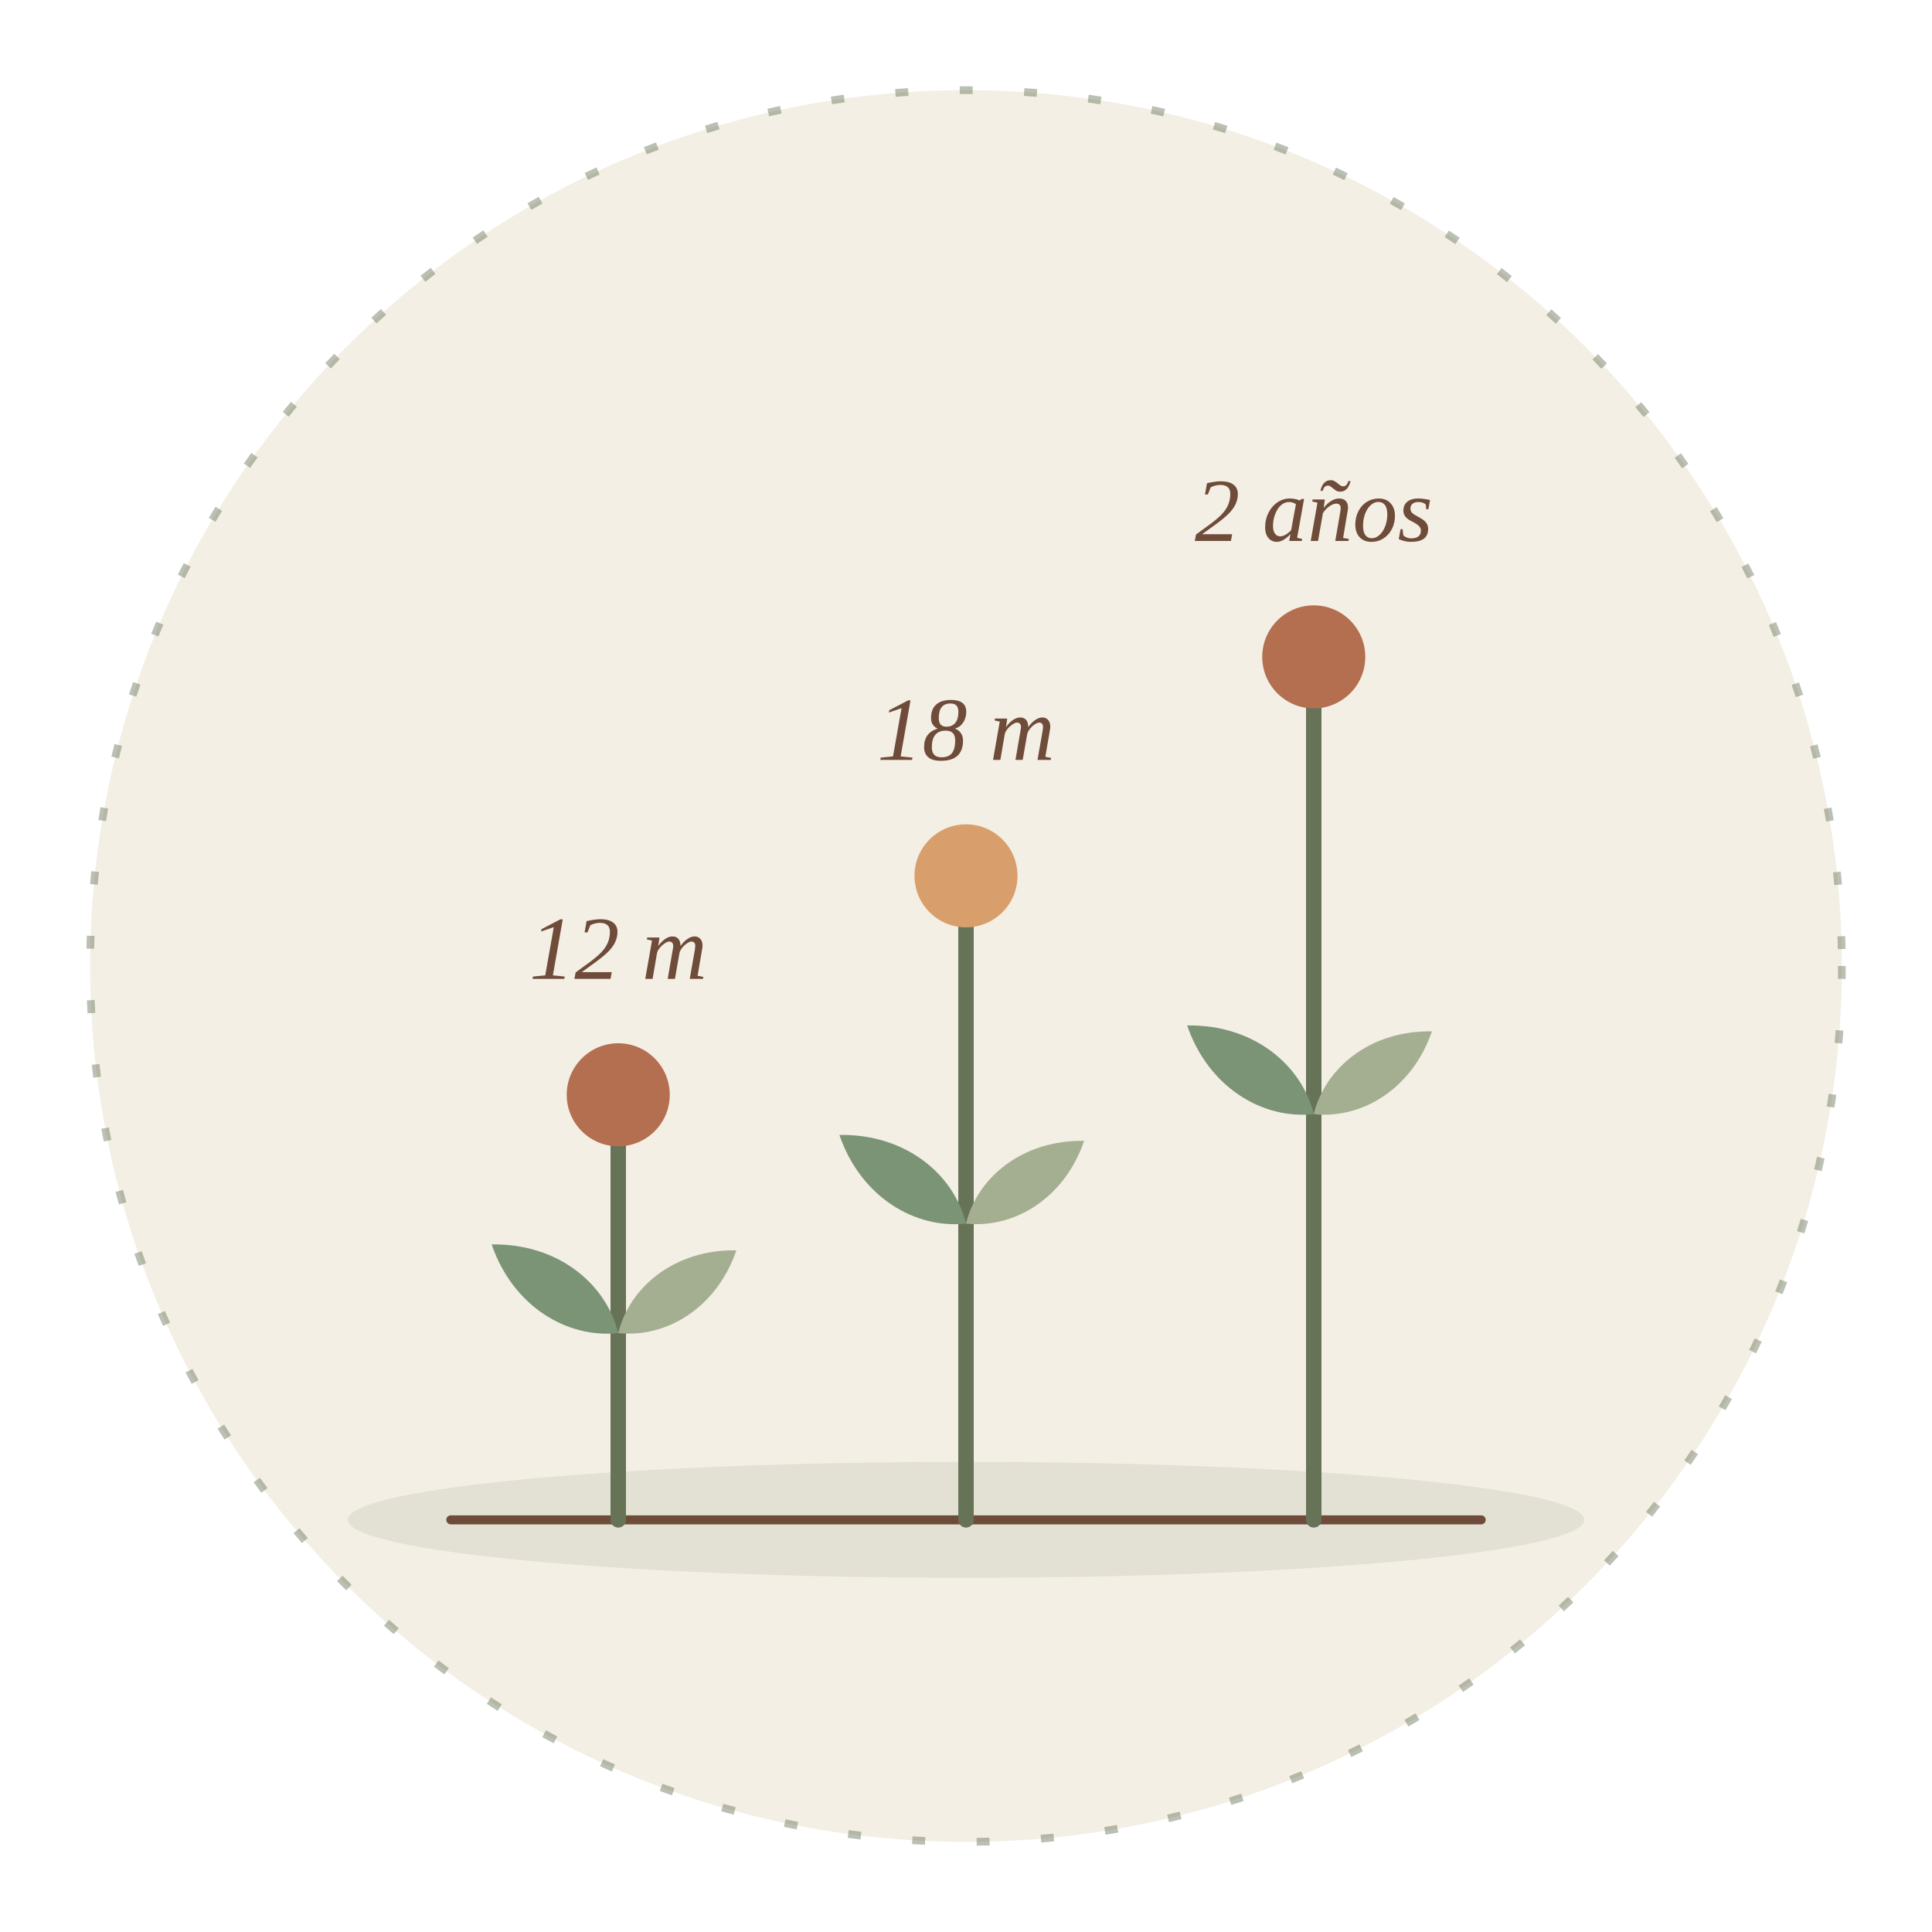
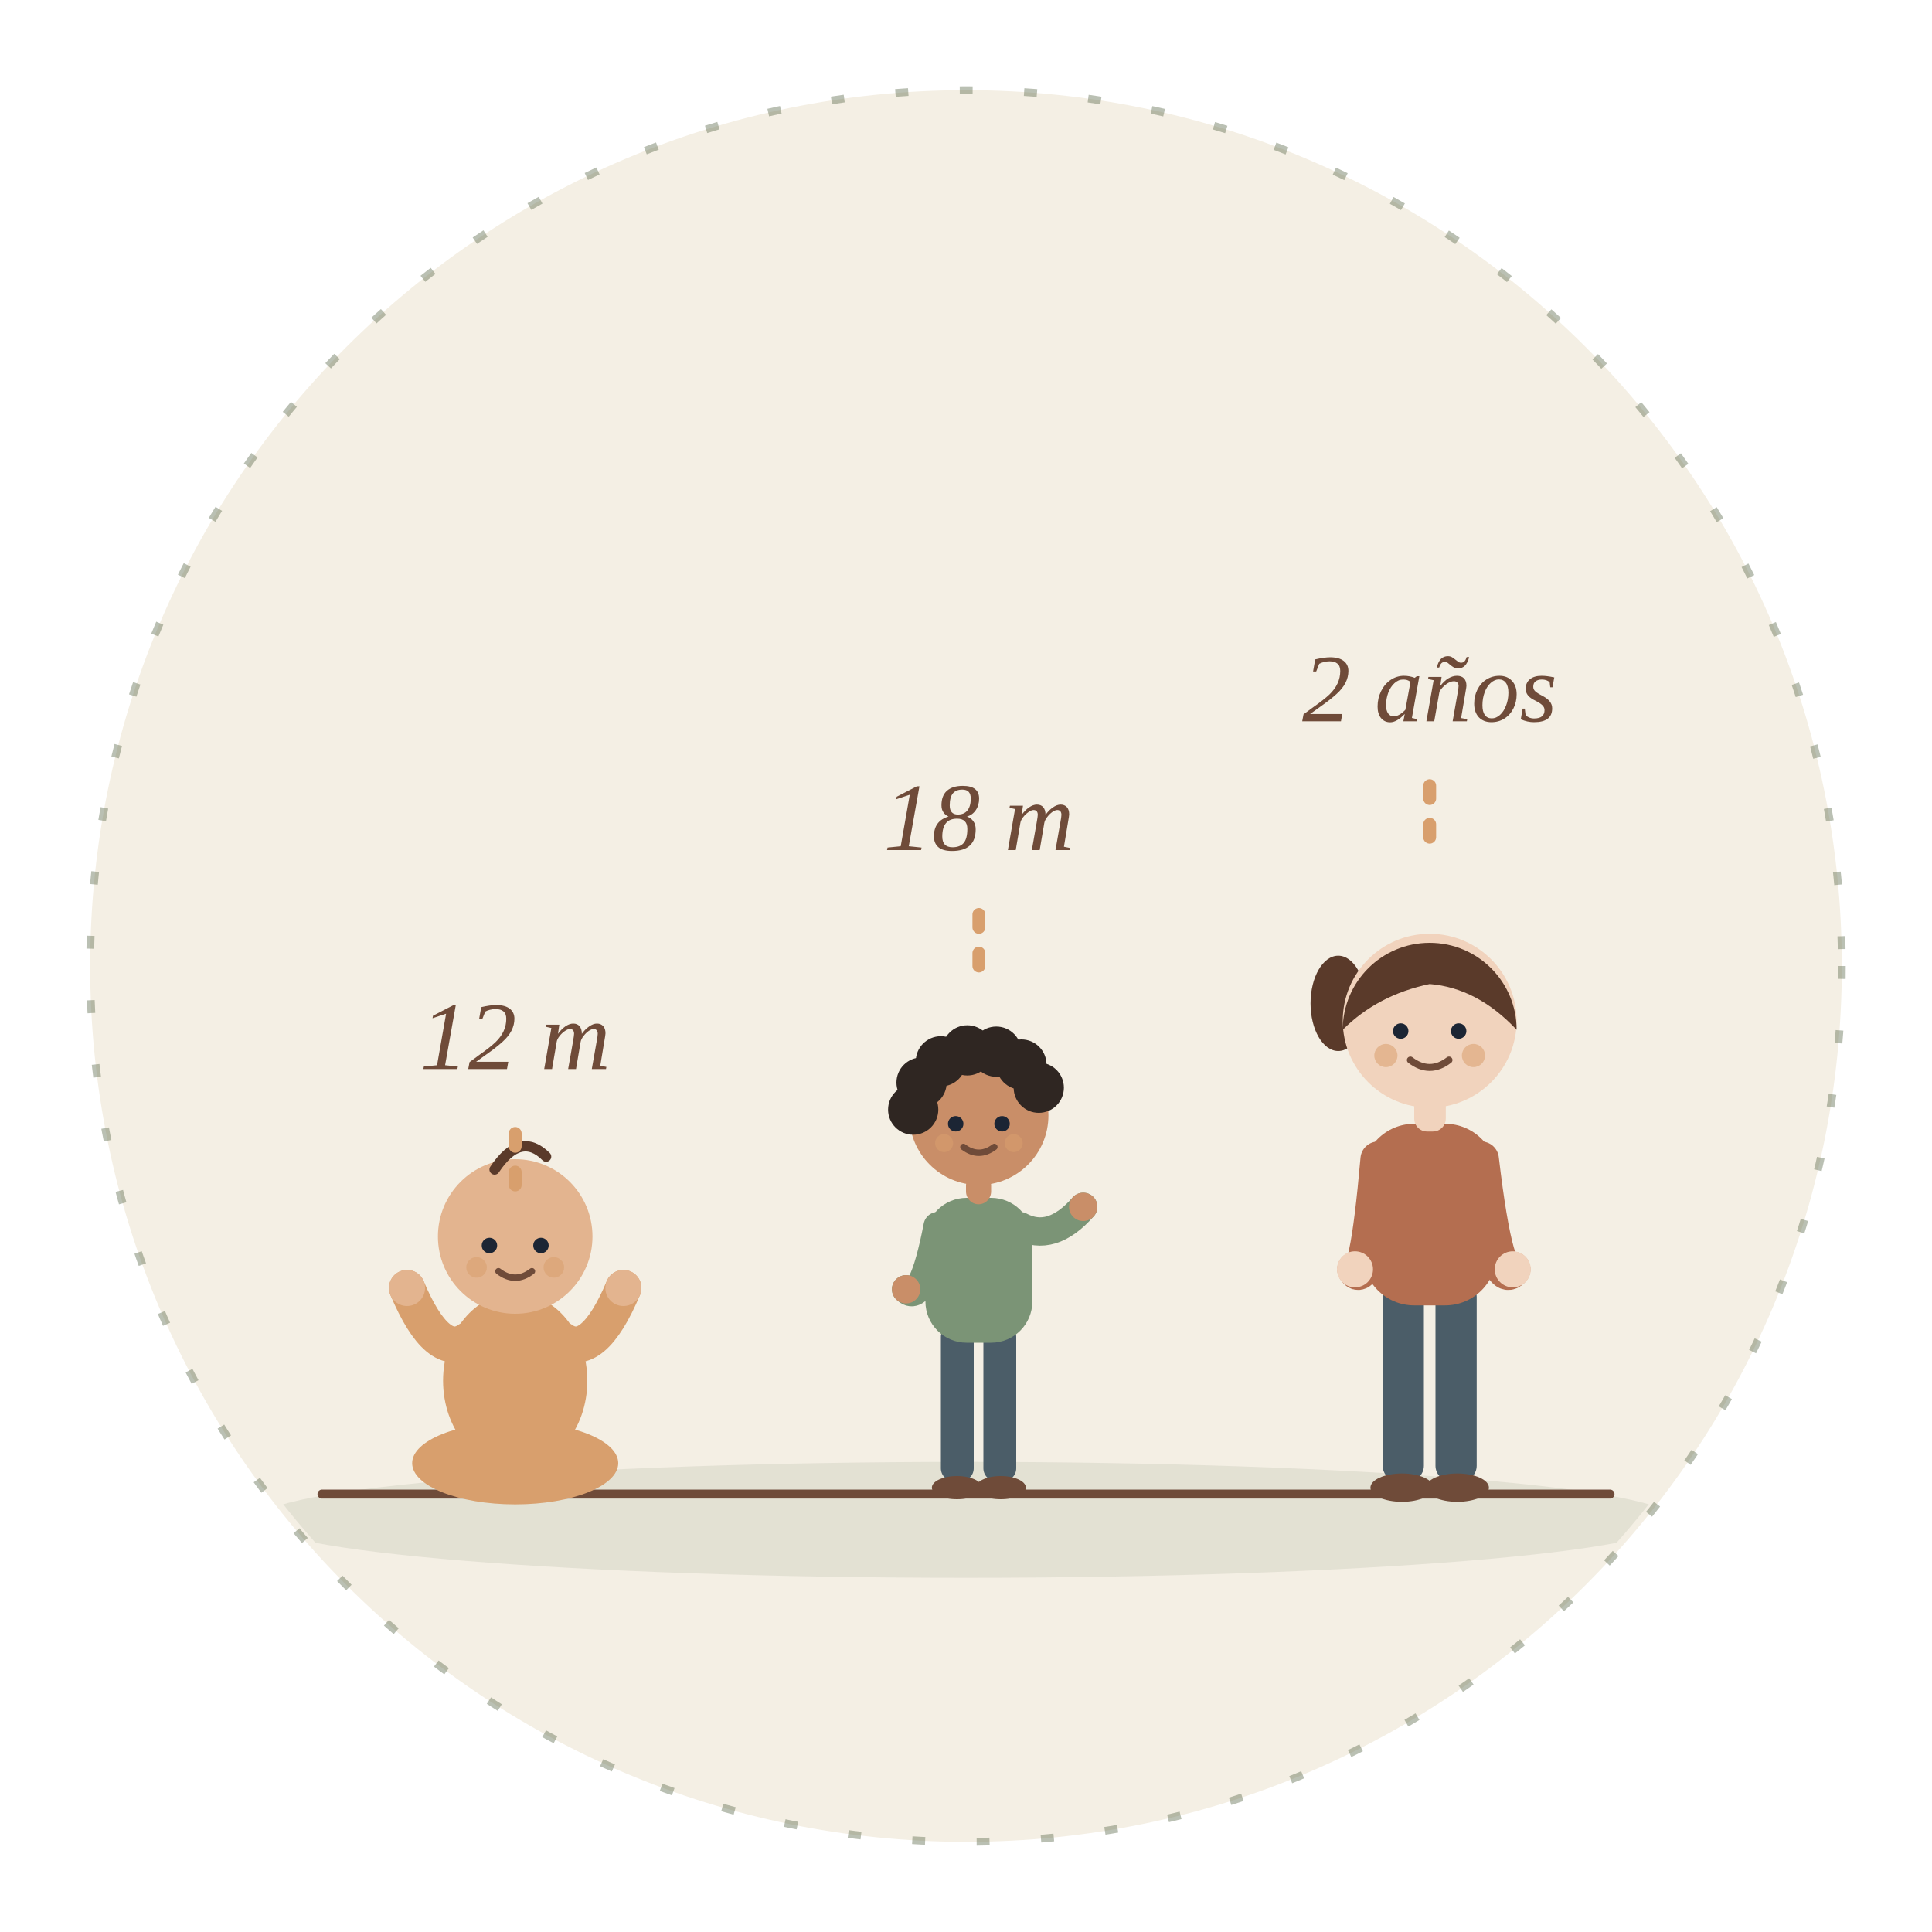
- <svg xmlns="http://www.w3.org/2000/svg" viewBox="0 0 300 300" width="300" height="300" role="img" aria-label="Tres tallos que crecen a distintas alturas, marcados 12 meses, 18 meses y 2 años">
+ <svg xmlns="http://www.w3.org/2000/svg" viewBox="0 0 300 300" width="300" height="300" role="img" aria-label="Un bebé, un niño pequeño y un niño, con las edades de referencia: 12 meses, 18 meses y 2 años">
  <circle cx="150" cy="150" r="136" fill="#f4efe4" />
  <circle cx="150" cy="150" r="136" fill="none" stroke="#677357" stroke-width="1.2" stroke-dasharray="2 8" opacity=".45" />
  <clipPath id="disco">
    <circle cx="150" cy="150" r="135" />
  </clipPath>
  <g clip-path="url(#disco)">
-     <ellipse cx="150" cy="236" rx="96" ry="9" fill="#677357" opacity=".12" />
-     <path d="M70 236 H230" stroke="#6f4b39" stroke-width="1.4" fill="none" stroke-linecap="round" stroke-linejoin="round" />
-     <path d="M96 236 V178" stroke="#677357" stroke-width="2.4" fill="none" stroke-linecap="round" stroke-linejoin="round" />
-     <path d="M0 0 C7 -8 8 -21 0 -32 C-8 -21 -7 -8 0 0 Z" transform="translate(96.0 207.0) rotate(-55) scale(0.75)" fill="#7b9476" opacity="1.0" />
-     <path d="M0 0 C7 -8 8 -21 0 -32 C-8 -21 -7 -8 0 0 Z" transform="translate(96.0 207.0) rotate(55) scale(0.7)" fill="#a4af91" opacity="1.0" />
-     <circle cx="96.0" cy="170.0" r="8" fill="#b46e50" opacity="1.0" />
-     <text x="96" y="152" text-anchor="middle" font-family="Georgia, 'Times New Roman', serif" font-size="14" font-style="italic" fill="#6f4b39">12 m</text>
-     <path d="M150 236 V144" stroke="#677357" stroke-width="2.4" fill="none" stroke-linecap="round" stroke-linejoin="round" />
-     <path d="M0 0 C7 -8 8 -21 0 -32 C-8 -21 -7 -8 0 0 Z" transform="translate(150.0 190.0) rotate(-55) scale(0.75)" fill="#7b9476" opacity="1.0" />
-     <path d="M0 0 C7 -8 8 -21 0 -32 C-8 -21 -7 -8 0 0 Z" transform="translate(150.0 190.0) rotate(55) scale(0.7)" fill="#a4af91" opacity="1.0" />
-     <circle cx="150.0" cy="136.0" r="8" fill="#d89f6d" opacity="1.0" />
-     <text x="150" y="118" text-anchor="middle" font-family="Georgia, 'Times New Roman', serif" font-size="14" font-style="italic" fill="#6f4b39">18 m</text>
-     <path d="M204 236 V110" stroke="#677357" stroke-width="2.4" fill="none" stroke-linecap="round" stroke-linejoin="round" />
-     <path d="M0 0 C7 -8 8 -21 0 -32 C-8 -21 -7 -8 0 0 Z" transform="translate(204.0 173.0) rotate(-55) scale(0.75)" fill="#7b9476" opacity="1.0" />
-     <path d="M0 0 C7 -8 8 -21 0 -32 C-8 -21 -7 -8 0 0 Z" transform="translate(204.0 173.0) rotate(55) scale(0.7)" fill="#a4af91" opacity="1.0" />
-     <circle cx="204.0" cy="102.0" r="8" fill="#b46e50" opacity="1.0" />
-     <text x="204" y="84" text-anchor="middle" font-family="Georgia, 'Times New Roman', serif" font-size="14" font-style="italic" fill="#6f4b39">2 años</text>
+     <ellipse cx="150" cy="236" rx="110" ry="9" fill="#677357" opacity=".12" />
+     <path d="M50 232 H250" stroke="#6f4b39" stroke-width="1.4" fill="none" stroke-linecap="round" stroke-linejoin="round" />
+     <ellipse cx="80.0" cy="227.2" rx="16.0" ry="6.4" fill="#d89f6d" />
+     <ellipse cx="80.0" cy="214.4" rx="11.2" ry="13.6" fill="#d89f6d" />
+     <circle cx="80.0" cy="192.0" r="12.0" fill="#e3b48f" opacity="1.0" />
+     <circle cx="76.0" cy="193.4" r="1.2" fill="#1c2534" opacity="1.0" />
+     <circle cx="84.0" cy="193.4" r="1.2" fill="#1c2534" opacity="1.0" />
+     <path d="M77.4 197.4 Q80.0 199.4 82.6 197.4" stroke="#6f4b39" stroke-width="1" fill="none" stroke-linecap="round" stroke-linejoin="round" />
+     <circle cx="74.0" cy="196.8" r="1.6" fill="#d89f6d" opacity="0.55" />
+     <circle cx="86.0" cy="196.8" r="1.6" fill="#d89f6d" opacity="0.55" />
+     <path d="M76.8 181.6 q4 -6 8 -2" stroke="#5a3a2a" stroke-width="1.6" fill="none" stroke-linecap="round" stroke-linejoin="round" />
+     <path d="M72.8 208.0 Q68.0 211.4 63.2 200.0" stroke="#d89f6d" stroke-width="5.6" fill="none" stroke-linecap="round" />
+     <circle cx="63.2" cy="200.0" r="2.8" fill="#e3b48f" opacity="1.0" />
+     <path d="M87.2 208.0 Q92.0 211.4 96.8 200.0" stroke="#d89f6d" stroke-width="5.6" fill="none" stroke-linecap="round" />
+     <circle cx="96.8" cy="200.0" r="2.8" fill="#e3b48f" opacity="1.0" />
+     <rect x="146.1" y="205.6" width="5.1" height="24.4" rx="2.0" fill="#4b5d68" />
+     <rect x="152.7" y="205.6" width="5.1" height="24.4" rx="2.0" fill="#4b5d68" />
+     <ellipse cx="148.6" cy="231.0" rx="3.9" ry="1.8" fill="#6f4b39" />
+     <ellipse cx="155.4" cy="231.0" rx="3.9" ry="1.8" fill="#6f4b39" />
+     <rect x="143.7" y="186.0" width="16.6" height="22.5" rx="6.4" fill="#7b9476" />
+     <rect x="150.0" y="182.1" width="3.9" height="4.9" rx="2.0" fill="#c98e68" />
+     <circle cx="152.0" cy="173.2" r="10.8" fill="#c98e68" opacity="1.0" />
+     <circle cx="141.8" cy="172.3" r="3.9" fill="#2f2622" opacity="1.0" />
+     <circle cx="143.1" cy="168.1" r="3.9" fill="#2f2622" opacity="1.0" />
+     <circle cx="146.1" cy="164.8" r="3.9" fill="#2f2622" opacity="1.0" />
+     <circle cx="150.2" cy="163.1" r="3.9" fill="#2f2622" opacity="1.0" />
+     <circle cx="154.7" cy="163.3" r="3.9" fill="#2f2622" opacity="1.0" />
+     <circle cx="158.6" cy="165.3" r="3.9" fill="#2f2622" opacity="1.0" />
+     <circle cx="161.3" cy="168.9" r="3.9" fill="#2f2622" opacity="1.0" />
+     <circle cx="148.4" cy="174.5" r="1.2" fill="#1c2534" opacity="1.0" />
+     <circle cx="155.6" cy="174.5" r="1.2" fill="#1c2534" opacity="1.0" />
+     <path d="M149.6 178.1 Q152.0 179.9 154.4 178.1" stroke="#6f4b39" stroke-width="1" fill="none" stroke-linecap="round" stroke-linejoin="round" />
+     <circle cx="146.6" cy="177.5" r="1.4" fill="#d89f6d" opacity="0.55" />
+     <circle cx="157.4" cy="177.5" r="1.4" fill="#d89f6d" opacity="0.55" />
+     <path d="M145.6 190.4 Q143.2 202.8 140.7 200.2" stroke="#7b9476" stroke-width="4.4" fill="none" stroke-linecap="round" />
+     <circle cx="140.7" cy="200.2" r="2.2" fill="#c98e68" opacity="1.0" />
+     <path d="M158.4 190.4 Q163.3 193.0 168.2 187.4" stroke="#7b9476" stroke-width="4.4" fill="none" stroke-linecap="round" />
+     <circle cx="168.2" cy="187.4" r="2.2" fill="#c98e68" opacity="1.0" />
+     <ellipse cx="207.8" cy="155.8" rx="4.3" ry="7.4" fill="#5a3a2a" />
+     <rect x="214.7" y="199.0" width="6.4" height="31.0" rx="2.4" fill="#4b5d68" />
+     <rect x="222.9" y="199.0" width="6.4" height="31.0" rx="2.4" fill="#4b5d68" />
+     <ellipse cx="217.7" cy="231.0" rx="4.9" ry="2.2" fill="#6f4b39" />
+     <ellipse cx="226.3" cy="231.0" rx="4.9" ry="2.2" fill="#6f4b39" />
+     <rect x="211.6" y="174.5" width="20.8" height="28.2" rx="8.0" fill="#b46e50" />
+     <rect x="219.6" y="169.6" width="4.9" height="6.1" rx="2.0" fill="#f1d3bd" />
+     <circle cx="222.0" cy="158.5" r="13.5" fill="#f1d3bd" opacity="1.0" />
+     <path d="M208.5 159.9 A13.5 13.5 0 0 1 235.5 159.9 Q229.4 153.4 222.0 152.8 Q213.9 154.5 208.5 159.9 Z" fill="#5a3a2a" />
+     <circle cx="217.5" cy="160.1" r="1.2" fill="#1c2534" opacity="1.0" />
+     <circle cx="226.5" cy="160.1" r="1.2" fill="#1c2534" opacity="1.0" />
+     <path d="M219.0 164.6 Q222.0 166.9 225.0 164.6" stroke="#6f4b39" stroke-width="1.08" fill="none" stroke-linecap="round" stroke-linejoin="round" />
+     <circle cx="215.2" cy="163.9" r="1.8" fill="#d89f6d" opacity="0.55" />
+     <circle cx="228.8" cy="163.9" r="1.8" fill="#d89f6d" opacity="0.55" />
+     <path d="M214.0 180.0 Q212.2 200.4 210.4 197.1" stroke="#b46e50" stroke-width="5.5" fill="none" stroke-linecap="round" />
+     <circle cx="210.4" cy="197.1" r="2.8" fill="#f1d3bd" opacity="1.0" />
+     <path d="M230.0 180.0 Q232.4 200.4 234.9 197.1" stroke="#b46e50" stroke-width="5.5" fill="none" stroke-linecap="round" />
+     <circle cx="234.9" cy="197.1" r="2.8" fill="#f1d3bd" opacity="1.0" />
+     <text x="80.0" y="166.0" text-anchor="middle" font-family="Georgia, 'Times New Roman', serif" font-size="15" font-weight="normal" font-style="italic" fill="#6f4b39">12 m</text>
+     <text x="152.0" y="132.0" text-anchor="middle" font-family="Georgia, 'Times New Roman', serif" font-size="15" font-weight="normal" font-style="italic" fill="#6f4b39">18 m</text>
+     <text x="222.0" y="112.0" text-anchor="middle" font-family="Georgia, 'Times New Roman', serif" font-size="15" font-weight="normal" font-style="italic" fill="#6f4b39">2 años</text>
+     <path d="M80 176 v8 M152 142 v8 M222 122 v8" stroke="#d89f6d" stroke-width="2" fill="none" stroke-linecap="round" stroke-linejoin="round" stroke-dasharray="2 4" />
  </g>
</svg>
